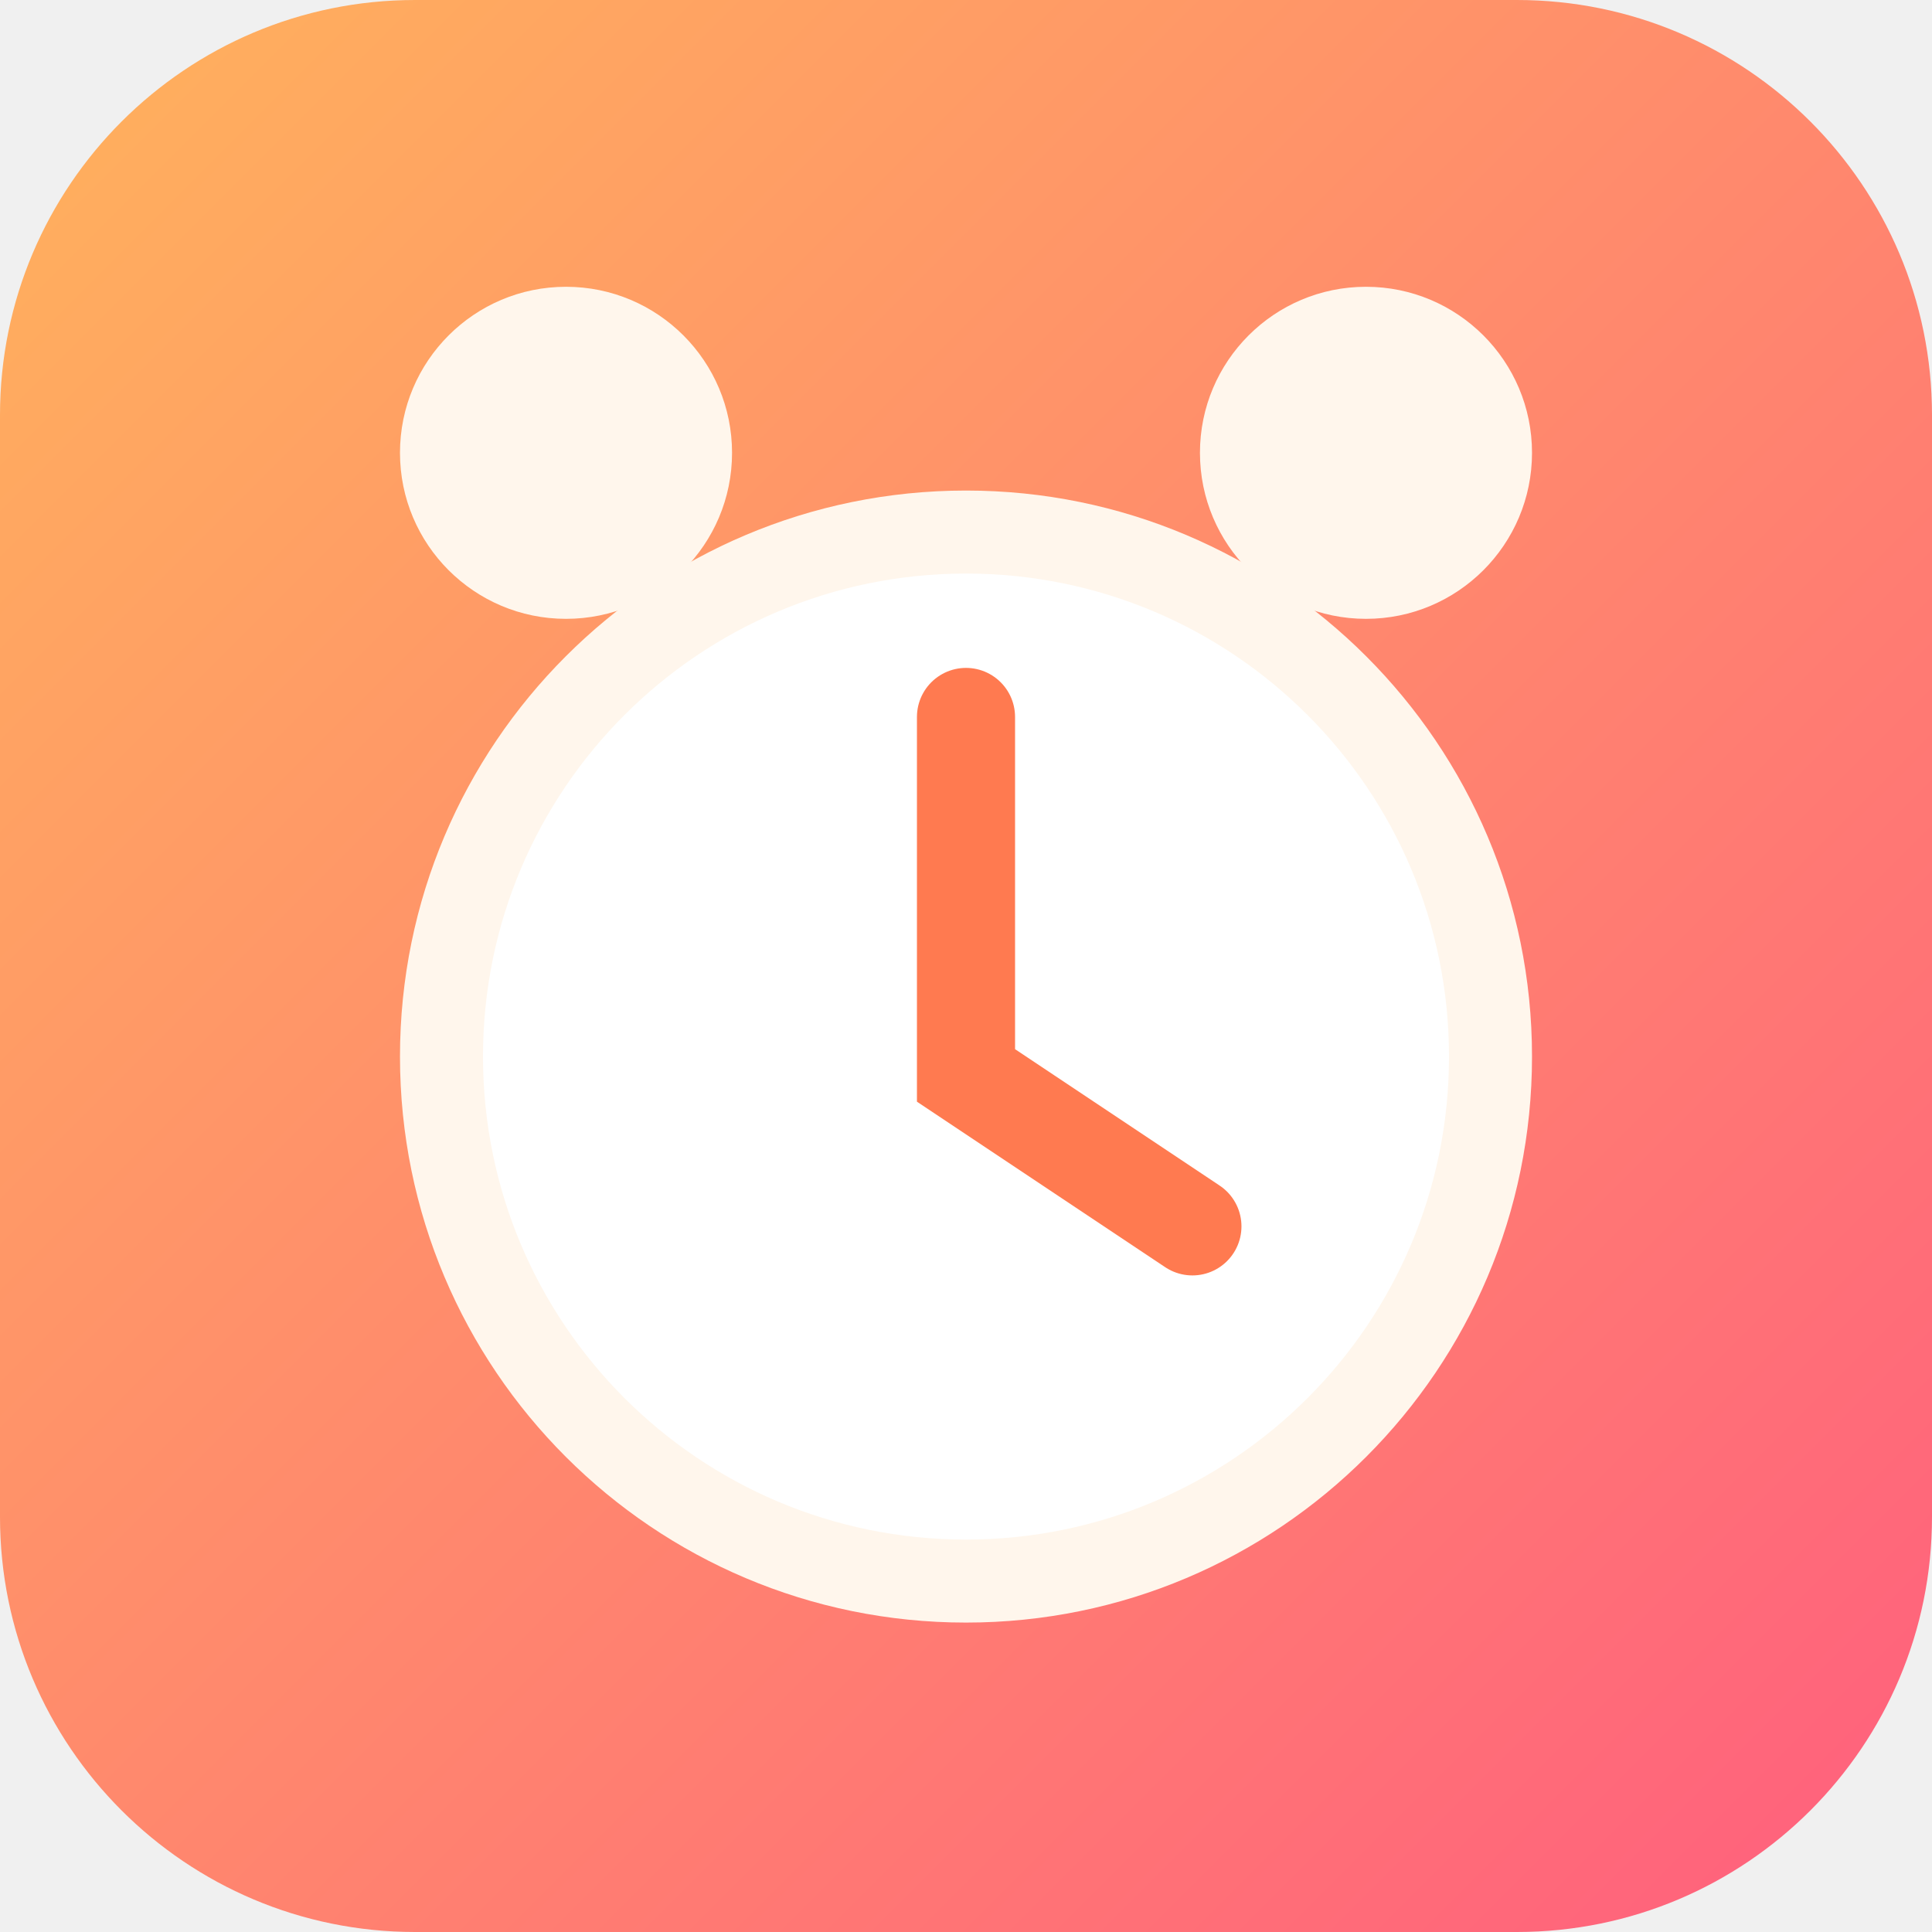
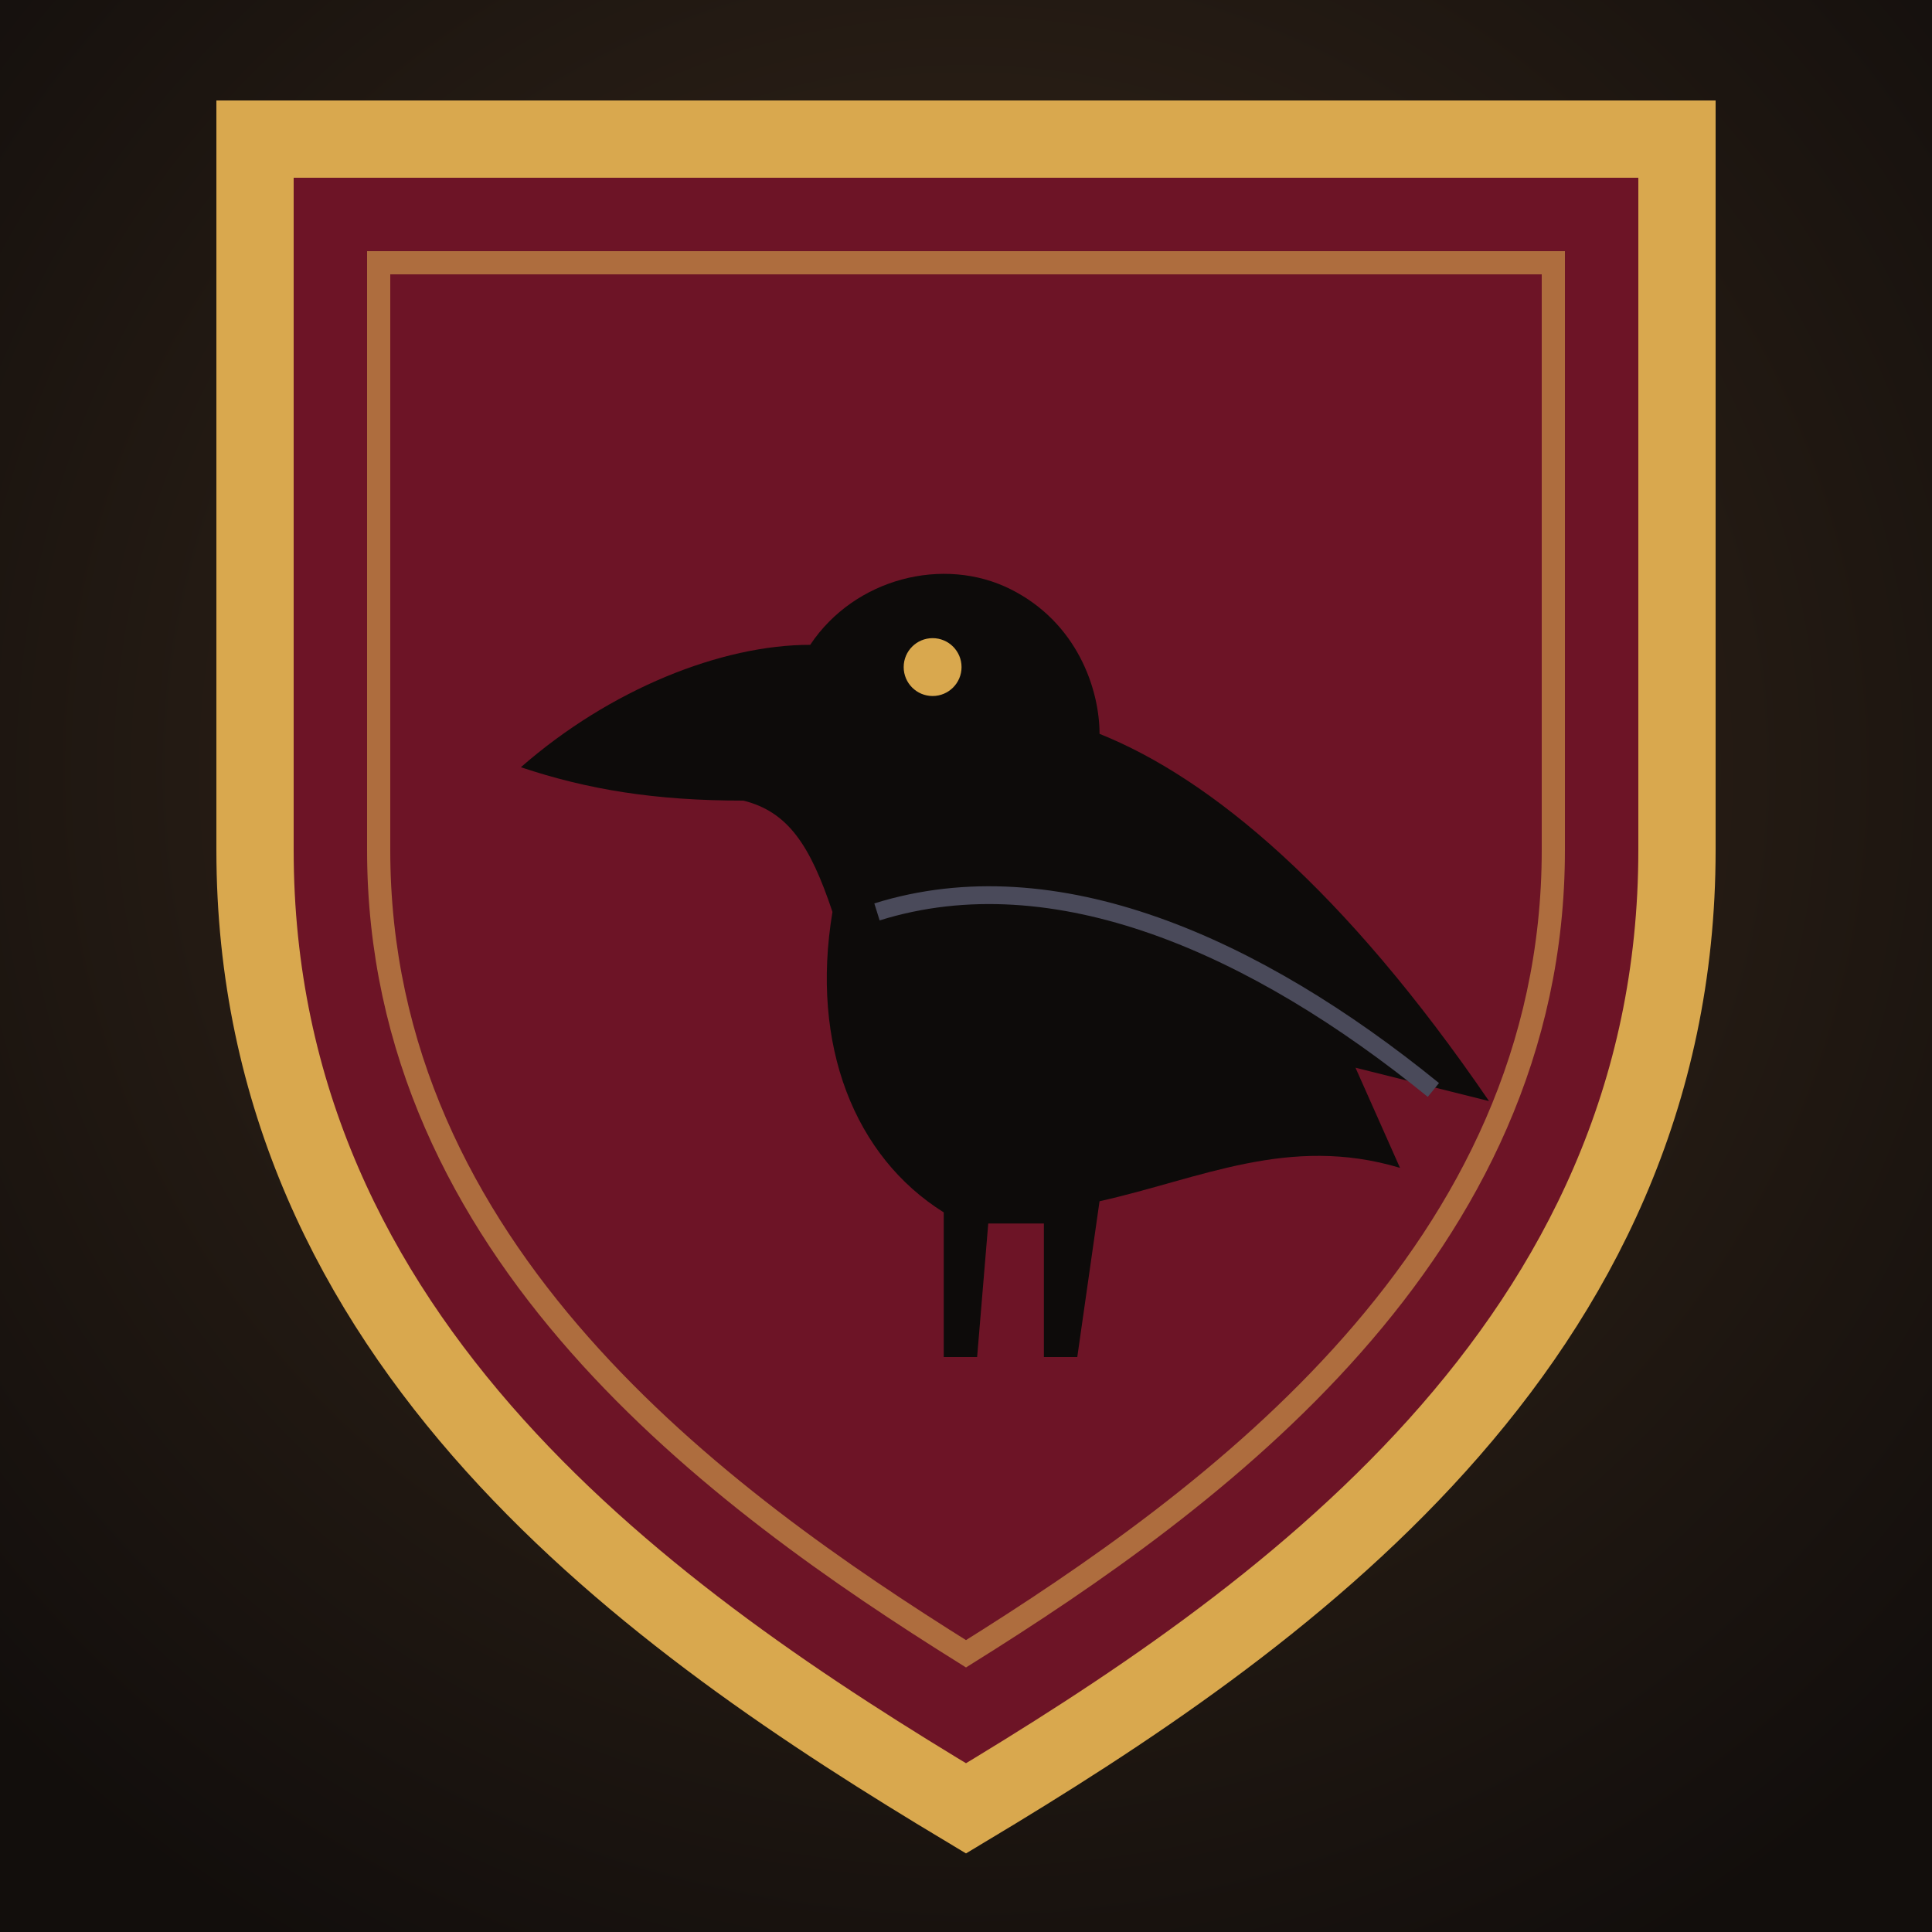
- <svg xmlns="http://www.w3.org/2000/svg" viewBox="0 0 512 512">
+ <svg xmlns="http://www.w3.org/2000/svg" viewBox="0 0 100 100">
  <defs>
-     <linearGradient id="g" x1="0" y1="0" x2="1" y2="1">
-       <stop offset="0" stop-color="#ffb35c" />
-       <stop offset="1" stop-color="#ff5e7e" />
-     </linearGradient>
+     <radialGradient id="g" cx="50%" cy="40%" r="70%">
+       <stop offset="0" stop-color="#3a2a1c" />
+       <stop offset="1" stop-color="#120e0c" />
+     </radialGradient>
  </defs>
-   <rect width="512" height="512" rx="110" fill="url(#g)" />
-   <circle cx="256" cy="280" r="150" fill="#fff6ec" />
-   <circle cx="256" cy="280" r="128" fill="#fff" />
-   <path d="M256 190v95l60 40" stroke="#ff7a50" stroke-width="26" stroke-linecap="round" fill="none" />
-   <circle cx="150" cy="120" r="44" fill="#fff6ec" />
-   <circle cx="362" cy="120" r="44" fill="#fff6ec" />
+   <rect width="100" height="100" fill="url(#g)" />
+   <g transform="translate(10,4) scale(0.8)">
+     <path d="M4,4 H96 V50 C96,82 70,100 50,112 C30,100 4,82 4,50 Z" fill="#6d1426" stroke="#d9a84e" stroke-width="5" />
+     <path d="M12,12 H88 V50 C88,76 66,92 50,102 C34,92 12,76 12,50 Z" fill="none" stroke="#d9a84e" stroke-width="1.5" opacity=".6" />
+     <g transform="translate(14,18) scale(.72)">
+       <path d="M10,37 C18,30 28,26 36,26 C40,20 48,18 54,21 C60,24 62,30 62,34 C72,38 84,48 97,67 L85,64 L89,73 C79,70 71,74 62,76 L60,90 L57,90 L57,78 L52,78 L51,90 L48,90 L48,77 C40,72 36,62 38,50 C36,44 34,41 30,40 C22,40 16,39 10,37 Z" fill="#0d0b0a" />
+       <path d="M42,50 C58,45 76,53 92,66" stroke="#4a4a5a" stroke-width="1.6" fill="none" />
+       <circle cx="47" cy="28" r="2.6" fill="#d9a84e" />
+     </g>
+   </g>
</svg>
